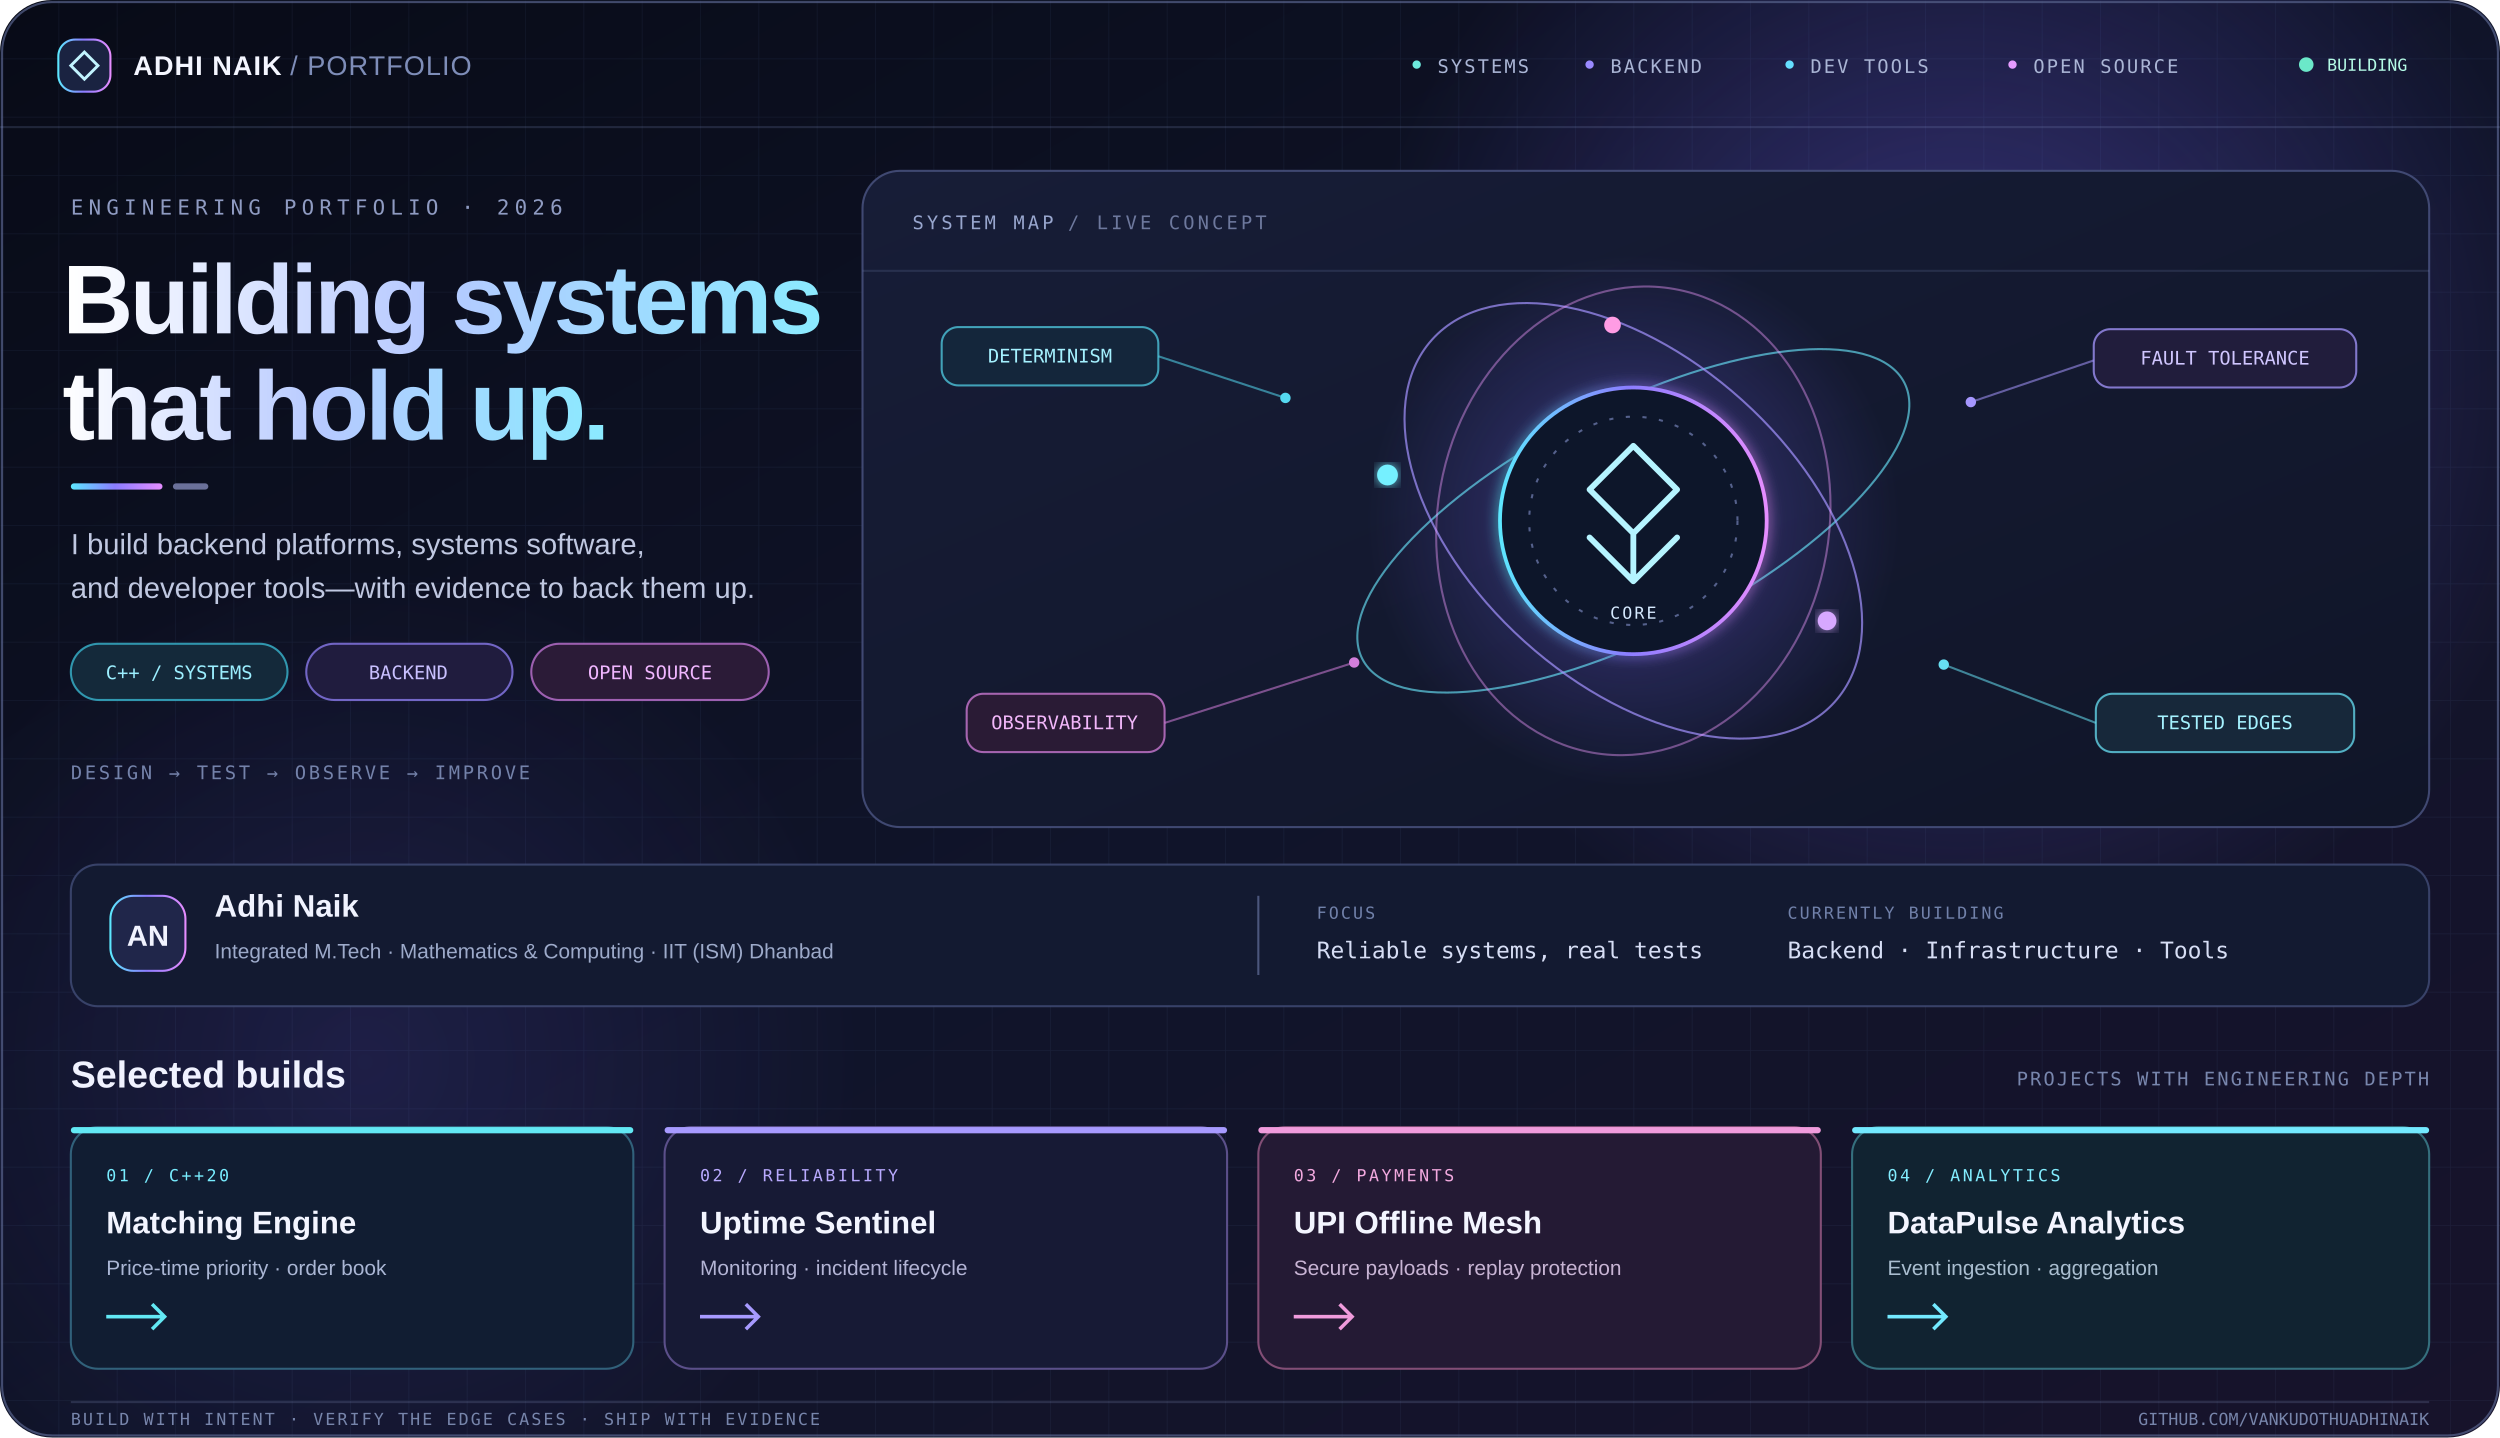
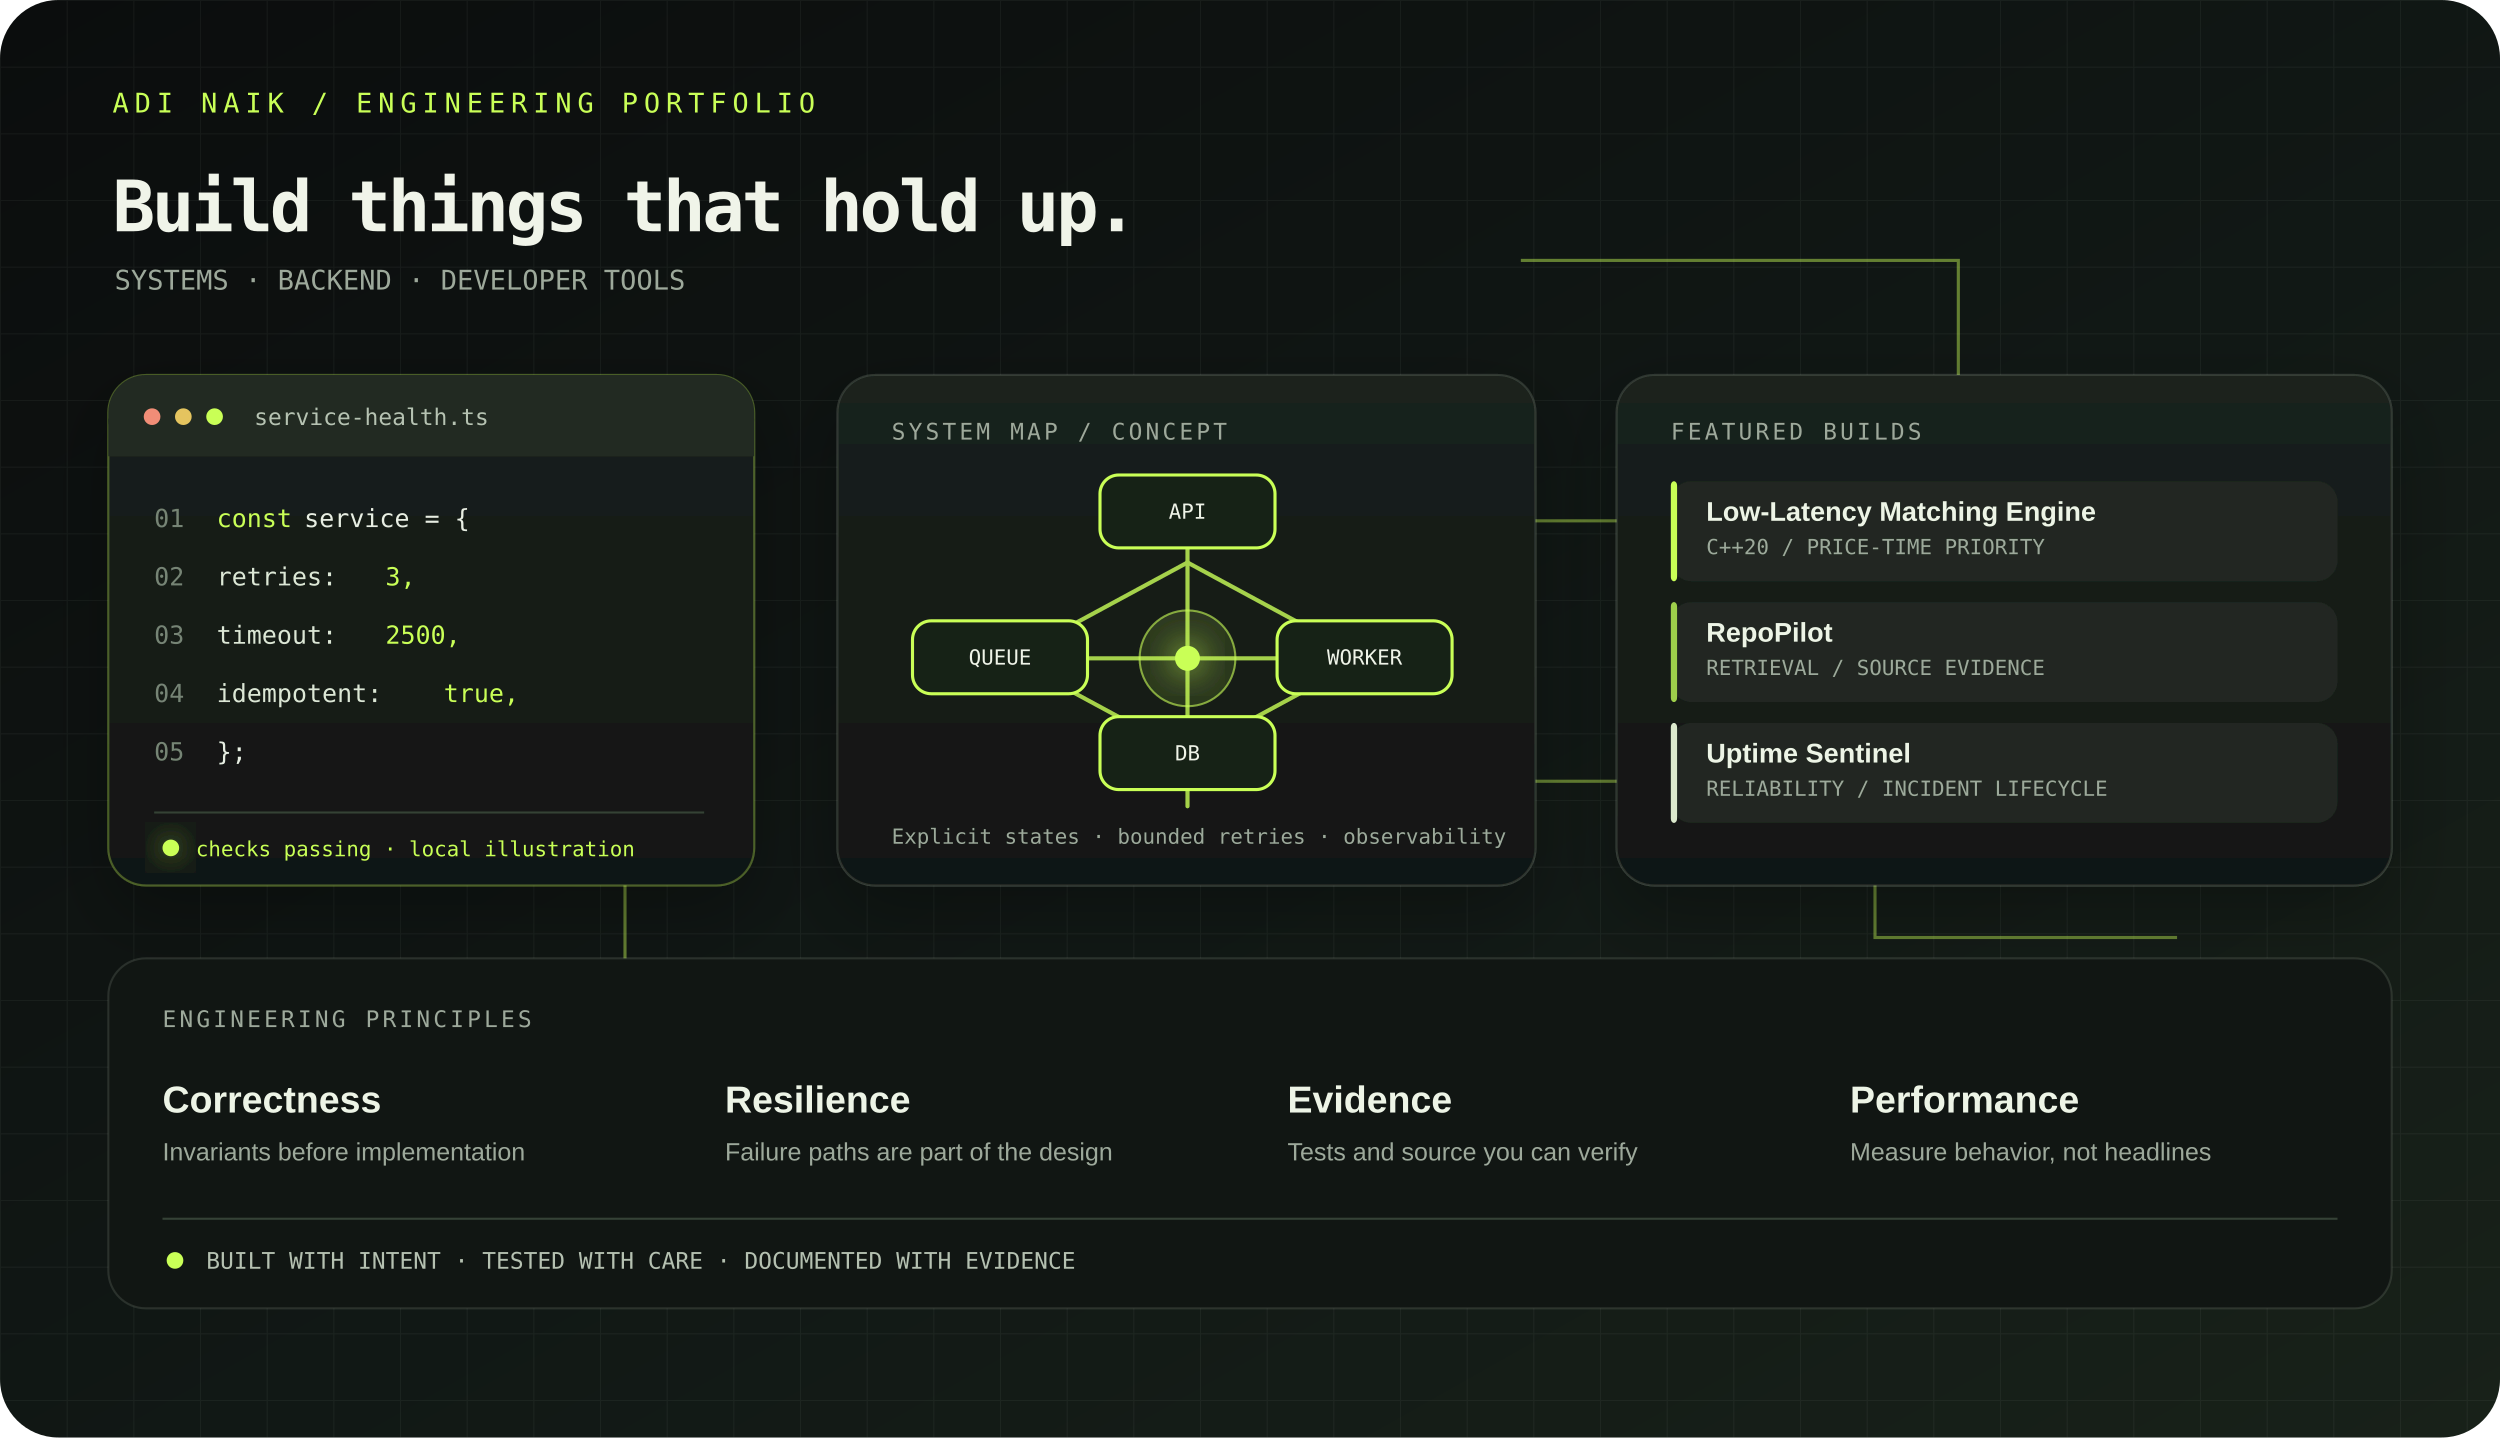
<svg xmlns="http://www.w3.org/2000/svg" width="1200" height="690" viewBox="0 0 1200 690" role="img" aria-labelledby="title desc">
  <defs>
    <linearGradient id="bg" x1="0" y1="0" x2="1" y2="1">
-       <stop stop-color="#080b17" />
-       <stop offset=".52" stop-color="#10142a" />
-       <stop offset="1" stop-color="#17132b" />
+       <stop stop-color="#0b0d0d" />
+       <stop offset=".55" stop-color="#111815" />
+       <stop offset="1" stop-color="#182119" />
    </linearGradient>
-     <linearGradient id="edge">
-       <stop stop-color="#5de7ff" />
-       <stop offset=".48" stop-color="#8b7dff" />
-       <stop offset="1" stop-color="#e58dff" />
+     <linearGradient id="lime" x1="0" y1="0" x2="1" y2="1">
+       <stop stop-color="#dfff9a" />
+       <stop offset="1" stop-color="#9bcf39" />
    </linearGradient>
-     <linearGradient id="heading">
-       <stop stop-color="#fff" />
-       <stop offset=".48" stop-color="#b6c9ff" />
-       <stop offset="1" stop-color="#8beaff" />
+     <linearGradient id="panel" x1="0" y1="0" x2="0" y2="1">
+       <stop stop-color="#1a211c" />
+       <stop offset="1" stop-color="#111613" />
    </linearGradient>
-     <linearGradient id="panel" x1="0" y1="0" x2="1" y2="1">
-       <stop stop-color="#171d37" />
-       <stop offset="1" stop-color="#101528" />
-     </linearGradient>
-     <radialGradient id="glow">
-       <stop stop-color="#7867ff" stop-opacity=".38" />
-       <stop offset="1" stop-color="#7867ff" stop-opacity="0" />
-     </radialGradient>
-     <pattern id="grid" width="28" height="28" patternUnits="userSpaceOnUse">
-       <path d="M28 0H0V28" fill="none" stroke="#8394d7" stroke-opacity=".075" stroke-width=".8" />
+     <pattern id="grid" width="32" height="32" patternUnits="userSpaceOnUse">
+       <path d="M32 0H0V32" fill="none" stroke="#d7e6cf" stroke-opacity=".055" stroke-width="1" />
    </pattern>
-     <filter id="glowline">
-       <feGaussianBlur stdDeviation="3" result="b" />
+     <filter id="glow" x="-100%" y="-100%" width="300%" height="300%">
+       <feGaussianBlur stdDeviation="8" result="blur" />
      <feMerge>
-         <feMergeNode in="b" />
+         <feMergeNode in="blur" />
        <feMergeNode in="SourceGraphic" />
      </feMerge>
    </filter>
-     <clipPath id="frame">
-       <rect width="1200" height="690" rx="25" />
-     </clipPath>
+     <filter id="shadow" x="-30%" y="-30%" width="160%" height="160%">
+       <feDropShadow dx="0" dy="14" stdDeviation="18" flood-color="#000" flood-opacity=".28" />
+     </filter>
  </defs>
-   <g clip-path="url(#frame)">
-     <rect width="1200" height="690" fill="url(#bg)" />
-     <rect width="1200" height="690" fill="url(#grid)" />
-     <circle cx="940" cy="180" r="290" fill="url(#glow)">
-       <animate attributeName="opacity" values=".65;1;.65" dur="7s" repeatCount="indefinite" />
-     </circle>
-     <circle cx="175" cy="510" r="240" fill="url(#glow)" opacity=".38" />
-     <rect x="1" y="1" width="1198" height="688" rx="24" fill="none" stroke="#56618b" stroke-opacity=".72" />
-     <path d="M0 61H1200" stroke="#8b9bce" stroke-opacity=".18" />
-     <g transform="translate(28 19)">
-       <rect width="25" height="25" rx="8" fill="#1a2341" stroke="url(#edge)" />
-       <path d="M6 12.5L12.5 6L19 12.5L12.5 19Z" fill="none" stroke="#c2f4ff" stroke-width="1.4" />
-       <text x="36" y="17" fill="#f4f6ff" font-family="Arial,sans-serif" font-size="13" font-weight="700" letter-spacing=".5">ADHI NAIK <tspan fill="#7e8db8" font-weight="400">/ PORTFOLIO</tspan>
-       </text>
+   <rect width="1200" height="690" rx="28" fill="url(#bg)" />
+   <rect width="1200" height="690" rx="28" fill="url(#grid)" />
+   <g opacity=".45" fill="none" stroke="#c9ff57" stroke-width="1.5">
+     <path d="M730 125H940V210H1048" />
+     <path d="M730 250H875V310H1050" />
+     <path d="M730 375H900V450H1045" />
+     <path d="M180 390H300V470H410" />
+   </g>
+   <g font-family="ui-monospace,SFMono-Regular,Consolas,monospace">
+     <text x="54" y="54" fill="#c9ff57" font-size="13" letter-spacing="2.8">ADI NAIK / ENGINEERING PORTFOLIO</text>
+     <text x="54" y="111" fill="#f0f4e9" font-size="34" font-weight="600" letter-spacing="-1.6">Build things that hold up.</text>
+     <text x="55" y="139" fill="#9da99b" font-size="13">SYSTEMS · BACKEND · DEVELOPER TOOLS</text>
+   </g>
+   <g filter="url(#shadow)">
+     <rect x="52" y="180" width="310" height="245" rx="18" fill="url(#panel)" stroke="#c9ff57" stroke-opacity=".3" />
+     <rect x="52" y="180" width="310" height="39" rx="18" fill="#202a21" />
+     <path d="M52 201V219H362V201" fill="#202a21" />
+     <circle cx="73" cy="200" r="4" fill="#f18d77" />
+     <circle cx="88" cy="200" r="4" fill="#e5c45e" />
+     <circle cx="103" cy="200" r="4" fill="#c9ff57" />
+     <text x="122" y="204" fill="#b6c2b2" font-size="11" font-family="ui-monospace,monospace">service-health.ts</text>
+     <g font-family="ui-monospace,monospace" font-size="12">
+       <text x="74" y="253" fill="#768474">01</text>
+       <text x="104" y="253" fill="#c9ff57">const</text>
+       <text x="146" y="253" fill="#e8eee3"> service = {</text>
+       <text x="74" y="281" fill="#768474">02</text>
+       <text x="104" y="281" fill="#dce7d5">  retries:</text>
+       <text x="185" y="281" fill="#c9ff57"> 3,</text>
+       <text x="74" y="309" fill="#768474">03</text>
+       <text x="104" y="309" fill="#dce7d5">  timeout:</text>
+       <text x="185" y="309" fill="#c9ff57"> 2500,</text>
+       <text x="74" y="337" fill="#768474">04</text>
+       <text x="104" y="337" fill="#dce7d5">  idempotent:</text>
+       <text x="213" y="337" fill="#c9ff57"> true,</text>
+       <text x="74" y="365" fill="#768474">05</text>
+       <text x="104" y="365" fill="#e8eee3">};</text>
    </g>
-     <g font-family="monospace" font-size="9" fill="#aab5d5" letter-spacing="1">
-       <circle cx="680" cy="31" r="2" fill="#6de9dc" />
-       <text x="690" y="35">SYSTEMS</text>
-       <circle cx="763" cy="31" r="2" fill="#9a8aff" />
-       <text x="773" y="35">BACKEND</text>
-       <circle cx="859" cy="31" r="2" fill="#65dfff" />
-       <text x="869" y="35">DEV TOOLS</text>
-       <circle cx="966" cy="31" r="2" fill="#e69cff" />
-       <text x="976" y="35">OPEN SOURCE</text>
+     <path d="M74 390H338" stroke="#354236" />
+     <circle cx="82" cy="407" r="4" fill="#c9ff57" filter="url(#glow)" />
+     <text x="94" y="411" fill="#c9ff57" font-family="ui-monospace,monospace" font-size="10">checks passing · local illustration</text>
+   </g>
+   <g filter="url(#shadow)">
+     <rect x="402" y="180" width="335" height="245" rx="18" fill="url(#panel)" stroke="#d7e6cf" stroke-opacity=".14" />
+     <text x="428" y="211" fill="#9da99b" font-family="ui-monospace,monospace" font-size="11" letter-spacing="1.5">SYSTEM MAP / CONCEPT</text>
+     <g fill="none" stroke="#c9ff57" stroke-width="2" stroke-linecap="round" stroke-linejoin="round" opacity=".8">
+       <path d="M570 270L485 316L570 362L655 316Z" />
+       <path d="M570 270V362" />
+       <path d="M485 316H655" />
+       <path d="M570 270L570 245" />
+       <path d="M485 316L455 316" />
+       <path d="M655 316L684 316" />
+       <path d="M570 362V387" />
    </g>
-     <g transform="translate(1103 23)">
-       <circle cx="4" cy="8" r="3.5" fill="#6be8c9">
-         <animate attributeName="opacity" values="1;.25;1" dur="1.8s" repeatCount="indefinite" />
-       </circle>
-       <text x="14" y="11" fill="#b4fbe6" font-family="monospace" font-size="8">BUILDING</text>
+     <g fill="#182119" stroke="#c9ff57" stroke-width="1.5">
+       <rect x="528" y="228" width="84" height="35" rx="9" />
+       <rect x="438" y="298" width="84" height="35" rx="9" />
+       <rect x="528" y="344" width="84" height="35" rx="9" />
+       <rect x="613" y="298" width="84" height="35" rx="9" />
    </g>
-     <text x="34" y="103" fill="#8f9bc2" font-family="monospace" font-size="10" letter-spacing="2.5">ENGINEERING PORTFOLIO · 2026</text>
-     <text x="30" y="160" fill="url(#heading)" font-family="Arial,sans-serif" font-size="47" font-weight="800" letter-spacing="-1.6">Building systems</text>
-     <text x="30" y="211" fill="url(#heading)" font-family="Arial,sans-serif" font-size="47" font-weight="800" letter-spacing="-1.6">that hold up.</text>
-     <rect x="34" y="232" width="44" height="3" rx="1.5" fill="url(#edge)" />
-     <rect x="83" y="232" width="17" height="3" rx="1.5" fill="#6b719a" />
-     <text x="34" y="266" fill="#c0c8e1" font-family="Arial,sans-serif" font-size="14">I build backend platforms, systems software,</text>
-     <text x="34" y="287" fill="#c0c8e1" font-family="Arial,sans-serif" font-size="14">and developer tools—with evidence to back them up.</text>
-     <g font-family="monospace" font-size="9">
-       <rect x="34" y="309" width="104" height="27" rx="13.5" fill="#14293a" stroke="#3bbed8" stroke-opacity=".75" />
-       <text x="86" y="326" fill="#9cefff" text-anchor="middle">C++ / SYSTEMS</text>
-       <rect x="147" y="309" width="99" height="27" rx="13.5" fill="#201c3e" stroke="#8879e9" stroke-opacity=".8" />
-       <text x="196" y="326" fill="#c9c0ff" text-anchor="middle">BACKEND</text>
-       <rect x="255" y="309" width="114" height="27" rx="13.5" fill="#2b1b37" stroke="#bd72d0" stroke-opacity=".8" />
-       <text x="312" y="326" fill="#f0b6ff" text-anchor="middle">OPEN SOURCE</text>
+     <g fill="#eef4e7" font-family="ui-monospace,monospace" font-size="10" text-anchor="middle">
+       <text x="570" y="249">API</text>
+       <text x="480" y="319">QUEUE</text>
+       <text x="570" y="365">DB</text>
+       <text x="655" y="319">WORKER</text>
    </g>
-     <text x="34" y="374" fill="#7482aa" font-family="monospace" font-size="9" letter-spacing="1.3">DESIGN → TEST → OBSERVE → IMPROVE</text>
-     <rect x="414" y="82" width="752" height="315" rx="18" fill="url(#panel)" stroke="#48527e" stroke-opacity=".85" />
-     <path d="M414 130H1166" stroke="#7d8fbe" stroke-opacity=".18" />
-     <text x="438" y="110" fill="#98a6ce" font-family="monospace" font-size="9" letter-spacing="1.5">SYSTEM MAP <tspan fill="#6d789d">/ LIVE CONCEPT</tspan>
-     </text>
-     <g transform="translate(784 250)">
-       <circle r="128" fill="url(#glow)" />
-       <ellipse rx="146" ry="55" fill="none" stroke="#6beaff" stroke-opacity=".62" transform="rotate(-27)">
-         <animateTransform attributeName="transform" type="rotate" from="-27" to="333" dur="34s" repeatCount="indefinite" />
-       </ellipse>
-       <ellipse rx="130" ry="78" fill="none" stroke="#a493ff" stroke-opacity=".7" transform="rotate(42)">
-         <animateTransform attributeName="transform" type="rotate" from="42" to="-318" dur="29s" repeatCount="indefinite" />
-       </ellipse>
-       <ellipse rx="113" ry="94" fill="none" stroke="#f09cff" stroke-opacity=".42" transform="rotate(100)">
-         <animateTransform attributeName="transform" type="rotate" from="100" to="460" dur="42s" repeatCount="indefinite" />
-       </ellipse>
-       <circle r="64" fill="#11162b" stroke="url(#edge)" stroke-width="1.8" filter="url(#glowline)">
-         <animate attributeName="r" values="61;65;61" dur="4.5s" repeatCount="indefinite" />
-       </circle>
-       <circle r="50" fill="none" stroke="#7b89c0" stroke-opacity=".65" stroke-dasharray="2 6">
-         <animateTransform attributeName="transform" type="rotate" from="360" to="0" dur="22s" repeatCount="indefinite" />
-       </circle>
-       <path d="M-21 -15L0 -36L21 -15L0 6Z M-21 8L0 29L21 8 M0 6V29" fill="none" stroke="#b5f4ff" stroke-width="2.8" stroke-linecap="round" stroke-linejoin="round" />
-       <text x="0" y="47" text-anchor="middle" fill="#d6eaff" font-family="monospace" font-size="8" letter-spacing="1">CORE</text>
-       <circle cx="-118" cy="-22" r="5" fill="#75f0ff" filter="url(#glowline)">
-         <animateMotion dur="9s" repeatCount="indefinite" path="M0 0 A146 55 -27 1 1 1 0" />
-       </circle>
-       <circle cx="93" cy="48" r="4.5" fill="#d7a8ff" filter="url(#glowline)">
-         <animateMotion dur="8s" repeatCount="indefinite" path="M0 0 A130 78 42 1 0 1 0" />
-       </circle>
-       <circle cx="-10" cy="-94" r="4" fill="#ff9ce4">
-         <animate attributeName="opacity" values="1;.25;1" dur="2.4s" repeatCount="indefinite" />
-       </circle>
+     <circle cx="570" cy="316" r="23" fill="#c9ff57" fill-opacity=".13" stroke="#c9ff57" stroke-opacity=".6" />
+     <circle cx="570" cy="316" r="6" fill="#c9ff57" filter="url(#glow)" />
+     <text x="428" y="405" fill="#9da99b" font-family="ui-monospace,monospace" font-size="10">Explicit states · bounded retries · observability</text>
+   </g>
+   <g filter="url(#shadow)">
+     <rect x="776" y="180" width="372" height="245" rx="18" fill="url(#panel)" stroke="#d7e6cf" stroke-opacity=".14" />
+     <text x="802" y="211" fill="#9da99b" font-family="ui-monospace,monospace" font-size="11" letter-spacing="1.5">FEATURED BUILDS</text>
+     <g>
+       <rect x="802" y="231" width="320" height="48" rx="10" fill="#202820" />
+       <rect x="802" y="231" width="3" height="48" rx="2" fill="#c9ff57" />
+       <text x="819" y="250" fill="#edf4e6" font-family="ui-sans-serif,Arial" font-size="13" font-weight="600">Low-Latency Matching Engine</text>
+       <text x="819" y="266" fill="#9da99b" font-family="ui-monospace,monospace" font-size="10">C++20 / PRICE-TIME PRIORITY</text>
+       <rect x="802" y="289" width="320" height="48" rx="10" fill="#202820" />
+       <rect x="802" y="289" width="3" height="48" rx="2" fill="#9ecf4b" />
+       <text x="819" y="308" fill="#edf4e6" font-family="ui-sans-serif,Arial" font-size="13" font-weight="600">RepoPilot</text>
+       <text x="819" y="324" fill="#9da99b" font-family="ui-monospace,monospace" font-size="10">RETRIEVAL / SOURCE EVIDENCE</text>
+       <rect x="802" y="347" width="320" height="48" rx="10" fill="#202820" />
+       <rect x="802" y="347" width="3" height="48" rx="2" fill="#dce9cd" />
+       <text x="819" y="366" fill="#edf4e6" font-family="ui-sans-serif,Arial" font-size="13" font-weight="600">Uptime Sentinel</text>
+       <text x="819" y="382" fill="#9da99b" font-family="ui-monospace,monospace" font-size="10">RELIABILITY / INCIDENT LIFECYCLE</text>
    </g>
-     <g font-family="monospace" font-size="9">
-       <rect x="452" y="157" width="104" height="28" rx="8" fill="#14263b" stroke="#55d9f0" stroke-opacity=".7" />
-       <text x="504" y="174" text-anchor="middle" fill="#a5f1ff">DETERMINISM</text>
-       <path d="M556 171L617 191" fill="none" stroke="#55d9f0" stroke-opacity=".55" />
-       <circle cx="617" cy="191" r="2.5" fill="#55d9f0" />
-       <rect x="1005" y="158" width="126" height="28" rx="8" fill="#211d3c" stroke="#a697ff" stroke-opacity=".75" />
-       <text x="1068" y="175" text-anchor="middle" fill="#d0c6ff">FAULT TOLERANCE</text>
-       <path d="M1005 173L946 193" fill="none" stroke="#a697ff" stroke-opacity=".55" />
-       <circle cx="946" cy="193" r="2.5" fill="#a697ff" />
-       <rect x="464" y="333" width="95" height="28" rx="8" fill="#2a1b35" stroke="#d27edb" stroke-opacity=".75" />
-       <text x="511" y="350" text-anchor="middle" fill="#f2b7fa">OBSERVABILITY</text>
-       <path d="M559 347L650 318" fill="none" stroke="#d27edb" stroke-opacity=".55" />
-       <circle cx="650" cy="318" r="2.5" fill="#d27edb" />
-       <rect x="1006" y="333" width="124" height="28" rx="8" fill="#17283a" stroke="#67dff2" stroke-opacity=".75" />
-       <text x="1068" y="350" text-anchor="middle" fill="#a5f2ff">TESTED EDGES</text>
-       <path d="M1006 347L933 319" fill="none" stroke="#67dff2" stroke-opacity=".55" />
-       <circle cx="933" cy="319" r="2.5" fill="#67dff2" />
+   </g>
+   <g>
+     <rect x="52" y="460" width="1096" height="168" rx="18" fill="#111613" stroke="#d7e6cf" stroke-opacity=".13" />
+     <text x="78" y="493" fill="#9da99b" font-family="ui-monospace,monospace" font-size="11" letter-spacing="1.5">ENGINEERING PRINCIPLES</text>
+     <g font-family="ui-sans-serif,Arial">
+       <text x="78" y="534" fill="#edf4e6" font-size="18" font-weight="600">Correctness</text>
+       <text x="78" y="557" fill="#9da99b" font-size="12">Invariants before implementation</text>
+       <text x="348" y="534" fill="#edf4e6" font-size="18" font-weight="600">Resilience</text>
+       <text x="348" y="557" fill="#9da99b" font-size="12">Failure paths are part of the design</text>
+       <text x="618" y="534" fill="#edf4e6" font-size="18" font-weight="600">Evidence</text>
+       <text x="618" y="557" fill="#9da99b" font-size="12">Tests and source you can verify</text>
+       <text x="888" y="534" fill="#edf4e6" font-size="18" font-weight="600">Performance</text>
+       <text x="888" y="557" fill="#9da99b" font-size="12">Measure behavior, not headlines</text>
    </g>
-     <rect x="34" y="415" width="1132" height="68" rx="13" fill="#131a31" stroke="#414c77" stroke-opacity=".8" />
-     <g transform="translate(53 430)">
-       <rect width="36" height="36" rx="11" fill="#20264a" stroke="url(#edge)" />
-       <text x="18" y="24" text-anchor="middle" fill="#f1f3ff" font-family="Arial,sans-serif" font-size="14" font-weight="700">AN</text>
-     </g>
-     <text x="103" y="440" fill="#f0f3ff" font-family="Arial,sans-serif" font-size="15" font-weight="700">Adhi Naik</text>
-     <text x="103" y="460" fill="#9daaca" font-family="Arial,sans-serif" font-size="10">Integrated M.Tech · Mathematics &amp; Computing · IIT (ISM) Dhanbad</text>
-     <path d="M604 430V468" stroke="#4b567c" />
-     <g font-family="monospace">
-       <text x="632" y="441" fill="#7181aa" font-size="8" letter-spacing="1">FOCUS</text>
-       <text x="632" y="460" fill="#d7def5" font-size="11">Reliable systems, real tests</text>
-       <text x="858" y="441" fill="#7181aa" font-size="8" letter-spacing="1">CURRENTLY BUILDING</text>
-       <text x="858" y="460" fill="#d7def5" font-size="11">Backend · Infrastructure · Tools</text>
-     </g>
-     <text x="34" y="522" fill="#f0f2ff" font-family="Arial,sans-serif" font-size="18" font-weight="700">Selected builds</text>
-     <text x="1166" y="521" text-anchor="end" fill="#7886ad" font-family="monospace" font-size="9" letter-spacing="1">PROJECTS WITH ENGINEERING DEPTH</text>
-     <g>
-       <rect x="34" y="541" width="270" height="116" rx="13" fill="#111d32" stroke="#376d87" stroke-opacity=".85" />
-       <rect x="34" y="541" width="270" height="3" rx="1.5" fill="#62e8f4" />
-       <text x="51" y="567" fill="#78edff" font-family="monospace" font-size="8" letter-spacing="1.2">01 / C++20</text>
-       <text x="51" y="592" fill="#f3f5ff" font-family="Arial,sans-serif" font-size="15" font-weight="700">Matching Engine</text>
-       <text x="51" y="612" fill="#aab6d4" font-family="Arial,sans-serif" font-size="10">Price-time priority · order book</text>
-       <path d="M51 632H79M73 626L79 632L73 638" fill="none" stroke="#62e8f4" stroke-width="1.7" />
-       <rect x="319" y="541" width="270" height="116" rx="13" fill="#171a35" stroke="#635694" stroke-opacity=".9" />
-       <rect x="319" y="541" width="270" height="3" rx="1.5" fill="#a79aff" />
-       <text x="336" y="567" fill="#b9aaff" font-family="monospace" font-size="8" letter-spacing="1.2">02 / RELIABILITY</text>
-       <text x="336" y="592" fill="#f3f5ff" font-family="Arial,sans-serif" font-size="15" font-weight="700">Uptime Sentinel</text>
-       <text x="336" y="612" fill="#b3b4d5" font-family="Arial,sans-serif" font-size="10">Monitoring · incident lifecycle</text>
-       <path d="M336 632H364M358 626L364 632L358 638" fill="none" stroke="#a79aff" stroke-width="1.7" />
-       <rect x="604" y="541" width="270" height="116" rx="13" fill="#241a34" stroke="#8e557e" stroke-opacity=".9" />
-       <rect x="604" y="541" width="270" height="3" rx="1.5" fill="#f09bdc" />
-       <text x="621" y="567" fill="#f2a9df" font-family="monospace" font-size="8" letter-spacing="1.2">03 / PAYMENTS</text>
-       <text x="621" y="592" fill="#f3f5ff" font-family="Arial,sans-serif" font-size="15" font-weight="700">UPI Offline Mesh</text>
-       <text x="621" y="612" fill="#c8b4d4" font-family="Arial,sans-serif" font-size="10">Secure payloads · replay protection</text>
-       <path d="M621 632H649M643 626L649 632L643 638" fill="none" stroke="#f09bdc" stroke-width="1.7" />
-       <rect x="889" y="541" width="277" height="116" rx="13" fill="#112331" stroke="#397987" stroke-opacity=".9" />
-       <rect x="889" y="541" width="277" height="3" rx="1.5" fill="#73e9ff" />
-       <text x="906" y="567" fill="#83edff" font-family="monospace" font-size="8" letter-spacing="1.2">04 / ANALYTICS</text>
-       <text x="906" y="592" fill="#f3f5ff" font-family="Arial,sans-serif" font-size="15" font-weight="700">DataPulse Analytics</text>
-       <text x="906" y="612" fill="#aabed0" font-family="Arial,sans-serif" font-size="10">Event ingestion · aggregation</text>
-       <path d="M906 632H934M928 626L934 632L928 638" fill="none" stroke="#73e9ff" stroke-width="1.7" />
-     </g>
-     <path d="M34 673H1166" stroke="#7482ad" stroke-opacity=".25" />
-     <text x="34" y="684" fill="#7785ab" font-family="monospace" font-size="8" letter-spacing="1">BUILD WITH INTENT · VERIFY THE EDGE CASES · SHIP WITH EVIDENCE</text>
-     <text x="1166" y="684" text-anchor="end" fill="#7785ab" font-family="monospace" font-size="8">GITHUB.COM/VANKUDOTHUADHINAIK</text>
+     <path d="M78 585H1122" stroke="#354236" />
+     <circle cx="84" cy="605" r="4" fill="#c9ff57" />
+     <text x="99" y="609" fill="#b5c1b1" font-family="ui-monospace,monospace" font-size="11">BUILT WITH INTENT · TESTED WITH CARE · DOCUMENTED WITH EVIDENCE</text>
  </g>
</svg>
